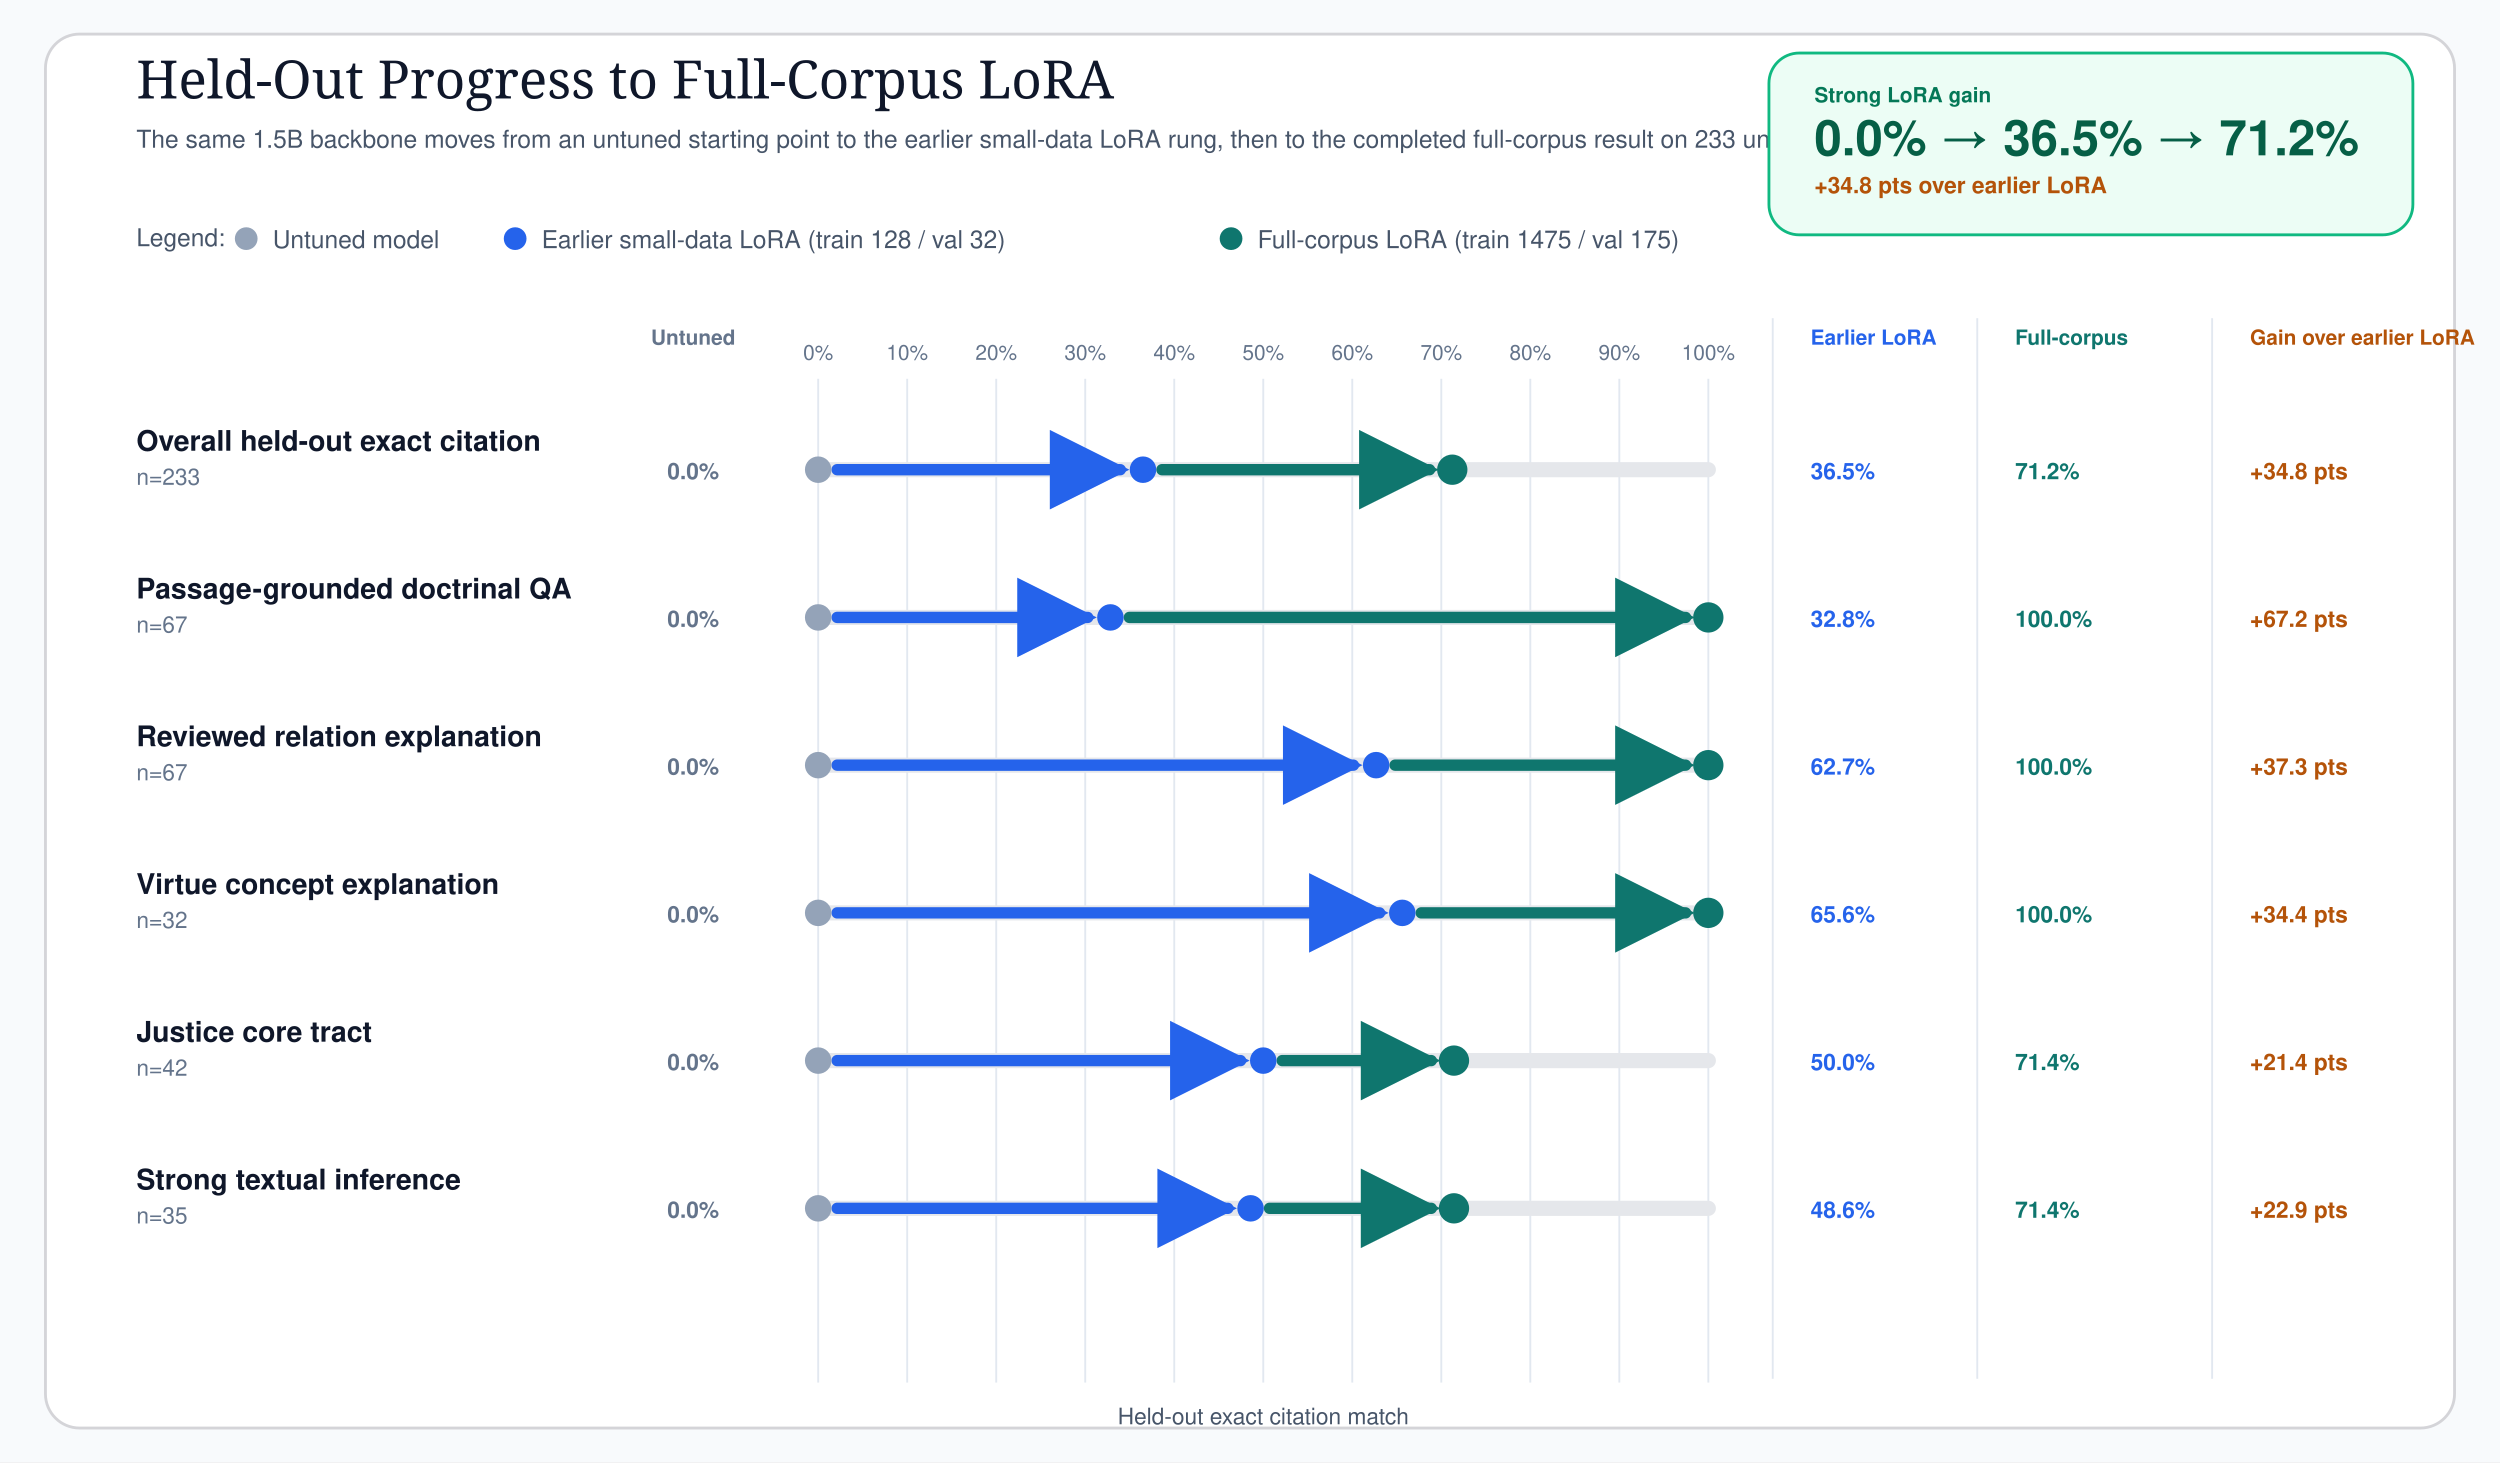
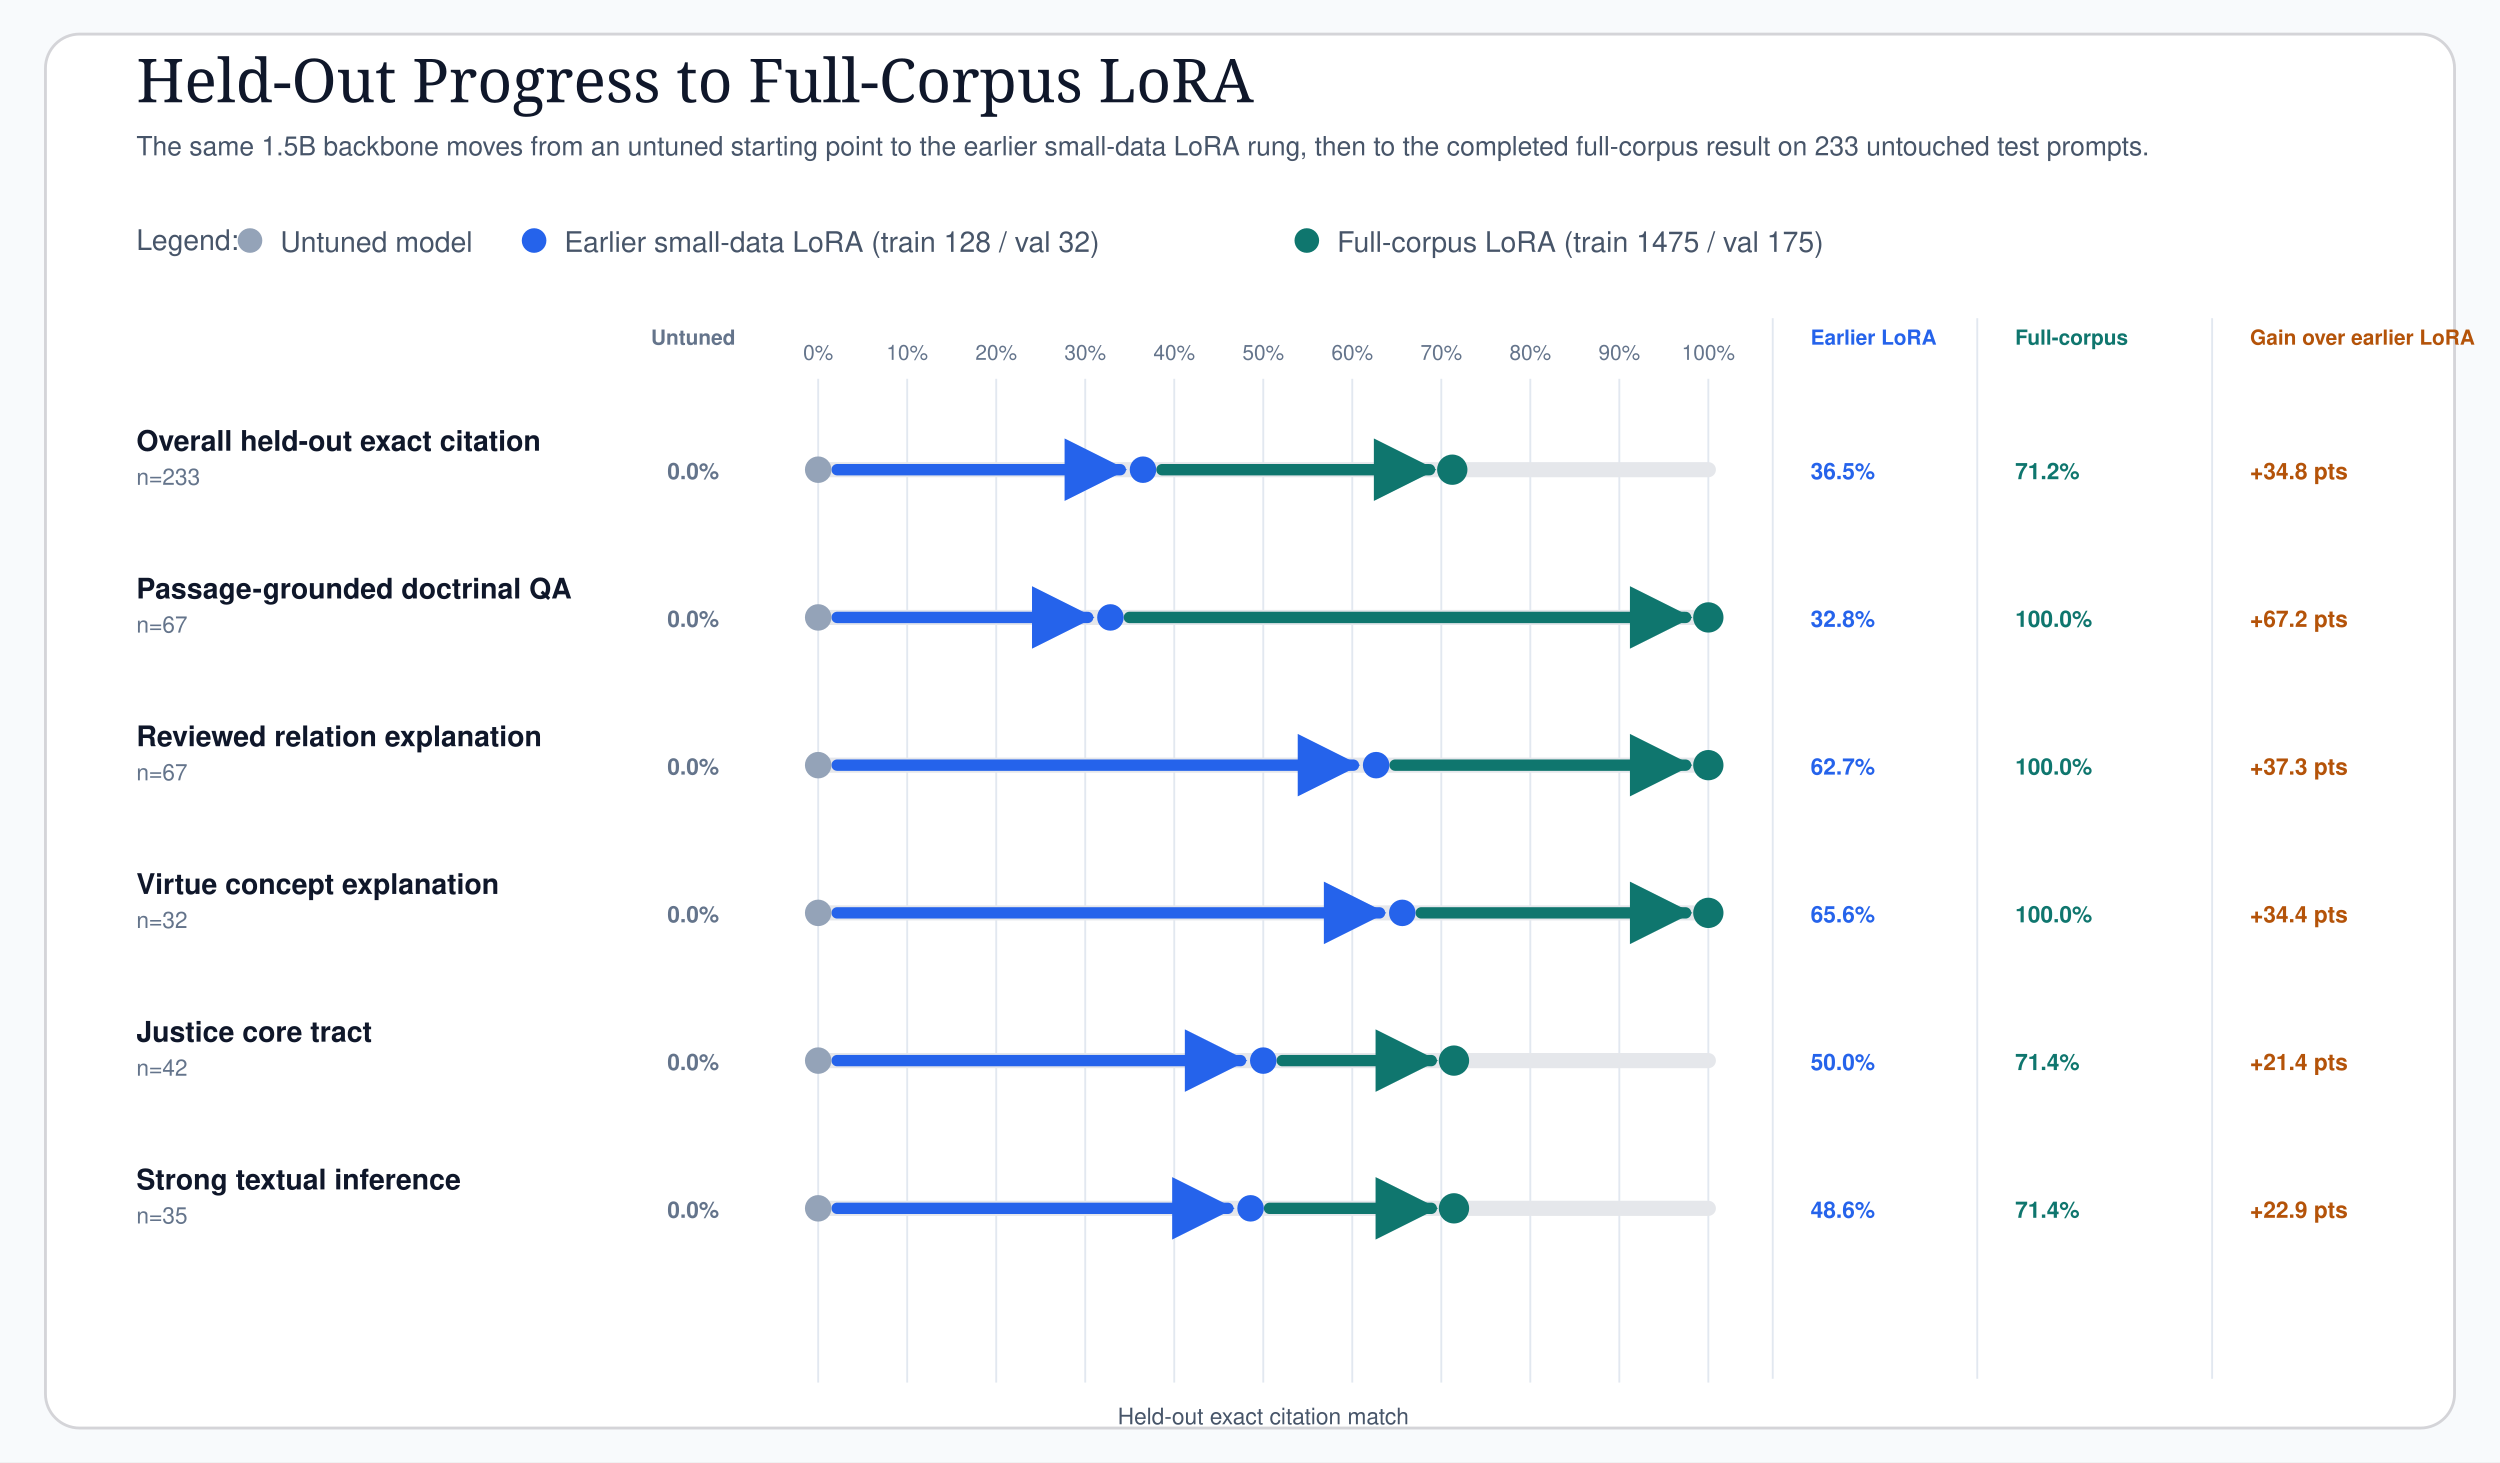
<svg xmlns="http://www.w3.org/2000/svg" width="1320" height="772" viewBox="0 0 1320 772" role="img" aria-labelledby="title desc">
  <defs>
-     <marker id="baseline-arrow" markerWidth="7" markerHeight="7" refX="6.2" refY="3.5" orient="auto" markerUnits="strokeWidth">
-       <path d="M0,0 L7,3.5 L0,7 z" fill="#2563eb" />
+     <marker id="baseline-arrow" markerWidth="5.5" markerHeight="5.5" refX="4.9" refY="2.75" orient="auto" markerUnits="strokeWidth">
+       <path d="M0,0 L5.5,2.75 L0,5.5 z" fill="#2563eb" />
    </marker>
-     <marker id="full-arrow" markerWidth="7" markerHeight="7" refX="6.2" refY="3.5" orient="auto" markerUnits="strokeWidth">
-       <path d="M0,0 L7,3.5 L0,7 z" fill="#0f766e" />
+     <marker id="full-arrow" markerWidth="5.5" markerHeight="5.5" refX="4.9" refY="2.75" orient="auto" markerUnits="strokeWidth">
+       <path d="M0,0 L5.5,2.75 L0,5.5 z" fill="#0f766e" />
    </marker>
  </defs>
  <rect width="100%" height="100%" fill="#f8fafc" />
  <rect x="24" y="18" width="1272" height="736" rx="18" fill="#ffffff" stroke="#d4d4d8" stroke-width="1.5" />
-   <text x="72" y="52" font-size="28" font-family="Georgia, serif" fill="#0f172a">Held-Out Progress to Full-Corpus LoRA</text>
-   <text x="72" y="78" font-size="13" font-family="Helvetica, Arial, sans-serif" fill="#475569">The same 1.5B backbone moves from an untuned starting point to the earlier small-data LoRA rung, then to the completed full-corpus result on 233 untouched test prompts.</text>
-   <rect x="934" y="28" width="340" height="96" rx="16" fill="#ecfdf5" stroke="#10b981" stroke-width="1.5" />
-   <text x="958" y="54" font-size="11" font-family="Helvetica, Arial, sans-serif" font-weight="700" fill="#047857">Strong LoRA gain</text>
-   <text x="958" y="82" font-size="26" font-family="Helvetica, Arial, sans-serif" font-weight="700" fill="#065f46">0.0% → 36.5% → 71.2%</text>
-   <text x="958" y="102" font-size="12" font-family="Helvetica, Arial, sans-serif" font-weight="700" fill="#b45309">+34.8 pts over earlier LoRA</text>
-   <text x="72" y="130" font-size="13" font-family="Helvetica, Arial, sans-serif" fill="#475569">Legend:</text>
-   <circle cx="130" cy="126" r="6" fill="#94a3b8" />
-   <text x="144" y="131" font-size="13" font-family="Helvetica, Arial, sans-serif" fill="#475569">Untuned model</text>
-   <circle cx="272" cy="126" r="6" fill="#2563eb" />
-   <text x="286" y="131" font-size="13" font-family="Helvetica, Arial, sans-serif" fill="#475569">Earlier small-data LoRA (train 128 / val 32)</text>
-   <circle cx="650" cy="126" r="6" fill="#0f766e" />
-   <text x="664" y="131" font-size="13" font-family="Helvetica, Arial, sans-serif" fill="#475569">Full-corpus LoRA (train 1475 / val 175)</text>
+   <text x="72" y="54" font-size="32" font-family="Georgia, serif" fill="#0f172a">Held-Out Progress to Full-Corpus LoRA</text>
+   <text x="72" y="82" font-size="14" font-family="Helvetica, Arial, sans-serif" fill="#475569">The same 1.5B backbone moves from an untuned starting point to the earlier small-data LoRA rung, then to the completed full-corpus result on 233 untouched test prompts.</text>
+   <text x="72" y="132" font-size="15" font-family="Helvetica, Arial, sans-serif" fill="#475569">Legend:</text>
+   <circle cx="132" cy="127" r="6.5" fill="#94a3b8" />
+   <text x="148" y="133" font-size="15" font-family="Helvetica, Arial, sans-serif" fill="#475569">Untuned model</text>
+   <circle cx="282" cy="127" r="6.5" fill="#2563eb" />
+   <text x="298" y="133" font-size="15" font-family="Helvetica, Arial, sans-serif" fill="#475569">Earlier small-data LoRA (train 128 / val 32)</text>
+   <circle cx="690" cy="127" r="6.5" fill="#0f766e" />
+   <text x="706" y="133" font-size="15" font-family="Helvetica, Arial, sans-serif" fill="#475569">Full-corpus LoRA (train 1475 / val 175)</text>
  <text x="366" y="182" font-size="11" font-family="Helvetica, Arial, sans-serif" font-weight="700" text-anchor="middle" fill="#64748b">Untuned</text>
  <text x="956" y="182" font-size="11" font-family="Helvetica, Arial, sans-serif" font-weight="700" fill="#2563eb">Earlier LoRA</text>
  <text x="1064" y="182" font-size="11" font-family="Helvetica, Arial, sans-serif" font-weight="700" fill="#0f766e">Full-corpus</text>
  <text x="1188" y="182" font-size="11" font-family="Helvetica, Arial, sans-serif" font-weight="700" fill="#b45309">Gain over earlier LoRA</text>
  <line x1="936" y1="168" x2="936" y2="728" stroke="#e2e8f0" stroke-width="1" />
  <line x1="1044" y1="168" x2="1044" y2="728" stroke="#e2e8f0" stroke-width="1" />
  <line x1="1168" y1="168" x2="1168" y2="728" stroke="#e2e8f0" stroke-width="1" />
  <line x1="432.0" y1="200" x2="432.0" y2="730" stroke="#e2e8f0" stroke-width="1" />
  <text x="432.0" y="190" text-anchor="middle" font-size="11" font-family="Helvetica, Arial, sans-serif" fill="#64748b">0%</text>
  <line x1="479.0" y1="200" x2="479.0" y2="730" stroke="#e2e8f0" stroke-width="1" />
  <text x="479.0" y="190" text-anchor="middle" font-size="11" font-family="Helvetica, Arial, sans-serif" fill="#64748b">10%</text>
  <line x1="526.0" y1="200" x2="526.0" y2="730" stroke="#e2e8f0" stroke-width="1" />
  <text x="526.0" y="190" text-anchor="middle" font-size="11" font-family="Helvetica, Arial, sans-serif" fill="#64748b">20%</text>
  <line x1="573.0" y1="200" x2="573.0" y2="730" stroke="#e2e8f0" stroke-width="1" />
  <text x="573.0" y="190" text-anchor="middle" font-size="11" font-family="Helvetica, Arial, sans-serif" fill="#64748b">30%</text>
  <line x1="620.0" y1="200" x2="620.0" y2="730" stroke="#e2e8f0" stroke-width="1" />
  <text x="620.0" y="190" text-anchor="middle" font-size="11" font-family="Helvetica, Arial, sans-serif" fill="#64748b">40%</text>
  <line x1="667.0" y1="200" x2="667.0" y2="730" stroke="#e2e8f0" stroke-width="1" />
  <text x="667.0" y="190" text-anchor="middle" font-size="11" font-family="Helvetica, Arial, sans-serif" fill="#64748b">50%</text>
  <line x1="714.0" y1="200" x2="714.0" y2="730" stroke="#e2e8f0" stroke-width="1" />
  <text x="714.0" y="190" text-anchor="middle" font-size="11" font-family="Helvetica, Arial, sans-serif" fill="#64748b">60%</text>
  <line x1="761.0" y1="200" x2="761.0" y2="730" stroke="#e2e8f0" stroke-width="1" />
  <text x="761.0" y="190" text-anchor="middle" font-size="11" font-family="Helvetica, Arial, sans-serif" fill="#64748b">70%</text>
  <line x1="808.0" y1="200" x2="808.0" y2="730" stroke="#e2e8f0" stroke-width="1" />
  <text x="808.0" y="190" text-anchor="middle" font-size="11" font-family="Helvetica, Arial, sans-serif" fill="#64748b">80%</text>
  <line x1="855.0" y1="200" x2="855.0" y2="730" stroke="#e2e8f0" stroke-width="1" />
  <text x="855.0" y="190" text-anchor="middle" font-size="11" font-family="Helvetica, Arial, sans-serif" fill="#64748b">90%</text>
  <line x1="902.0" y1="200" x2="902.0" y2="730" stroke="#e2e8f0" stroke-width="1" />
  <text x="902.0" y="190" text-anchor="middle" font-size="11" font-family="Helvetica, Arial, sans-serif" fill="#64748b">100%</text>
  <text x="72" y="238" font-size="15" font-family="Helvetica, Arial, sans-serif" font-weight="600" fill="#0f172a">Overall held-out exact citation</text>
  <text x="72" y="256" font-size="12" font-family="Helvetica, Arial, sans-serif" fill="#64748b">n=233</text>
  <line x1="432" y1="248" x2="902" y2="248" stroke="#e5e7eb" stroke-width="8" stroke-linecap="round" />
  <line x1="442.0" y1="248" x2="591.5" y2="248" stroke="#2563eb" stroke-width="6" stroke-linecap="round" marker-end="url(#baseline-arrow)" />
  <line x1="613.5" y1="248" x2="754.8" y2="248" stroke="#0f766e" stroke-width="6" stroke-linecap="round" marker-end="url(#full-arrow)" />
  <circle cx="432.0" cy="248" r="7" fill="#94a3b8" />
  <circle cx="603.5" cy="248" r="7" fill="#2563eb" />
  <circle cx="766.8" cy="248" r="8" fill="#0f766e" />
  <text x="366" y="253" text-anchor="middle" font-size="12" font-family="Helvetica, Arial, sans-serif" font-weight="700" fill="#64748b">0.0%</text>
  <text x="956" y="253" font-size="12" font-family="Helvetica, Arial, sans-serif" font-weight="700" fill="#2563eb">36.5%</text>
  <text x="1064" y="253" font-size="12" font-family="Helvetica, Arial, sans-serif" font-weight="700" fill="#0f766e">71.2%</text>
  <text x="1188" y="253" font-size="12" font-family="Helvetica, Arial, sans-serif" font-weight="700" fill="#b45309">+34.8 pts</text>
  <text x="72" y="316" font-size="15" font-family="Helvetica, Arial, sans-serif" font-weight="600" fill="#0f172a">Passage-grounded doctrinal QA</text>
  <text x="72" y="334" font-size="12" font-family="Helvetica, Arial, sans-serif" fill="#64748b">n=67</text>
  <line x1="432" y1="326" x2="902" y2="326" stroke="#e5e7eb" stroke-width="8" stroke-linecap="round" />
  <line x1="442.0" y1="326" x2="574.3" y2="326" stroke="#2563eb" stroke-width="6" stroke-linecap="round" marker-end="url(#baseline-arrow)" />
  <line x1="596.3" y1="326" x2="890.0" y2="326" stroke="#0f766e" stroke-width="6" stroke-linecap="round" marker-end="url(#full-arrow)" />
  <circle cx="432.0" cy="326" r="7" fill="#94a3b8" />
  <circle cx="586.3" cy="326" r="7" fill="#2563eb" />
  <circle cx="902.0" cy="326" r="8" fill="#0f766e" />
  <text x="366" y="331" text-anchor="middle" font-size="12" font-family="Helvetica, Arial, sans-serif" font-weight="700" fill="#64748b">0.0%</text>
  <text x="956" y="331" font-size="12" font-family="Helvetica, Arial, sans-serif" font-weight="700" fill="#2563eb">32.8%</text>
  <text x="1064" y="331" font-size="12" font-family="Helvetica, Arial, sans-serif" font-weight="700" fill="#0f766e">100.0%</text>
  <text x="1188" y="331" font-size="12" font-family="Helvetica, Arial, sans-serif" font-weight="700" fill="#b45309">+67.2 pts</text>
  <text x="72" y="394" font-size="15" font-family="Helvetica, Arial, sans-serif" font-weight="600" fill="#0f172a">Reviewed relation explanation</text>
  <text x="72" y="412" font-size="12" font-family="Helvetica, Arial, sans-serif" fill="#64748b">n=67</text>
  <line x1="432" y1="404" x2="902" y2="404" stroke="#e5e7eb" stroke-width="8" stroke-linecap="round" />
  <line x1="442.0" y1="404" x2="714.6" y2="404" stroke="#2563eb" stroke-width="6" stroke-linecap="round" marker-end="url(#baseline-arrow)" />
  <line x1="736.6" y1="404" x2="890.0" y2="404" stroke="#0f766e" stroke-width="6" stroke-linecap="round" marker-end="url(#full-arrow)" />
  <circle cx="432.0" cy="404" r="7" fill="#94a3b8" />
  <circle cx="726.6" cy="404" r="7" fill="#2563eb" />
  <circle cx="902.0" cy="404" r="8" fill="#0f766e" />
  <text x="366" y="409" text-anchor="middle" font-size="12" font-family="Helvetica, Arial, sans-serif" font-weight="700" fill="#64748b">0.0%</text>
  <text x="956" y="409" font-size="12" font-family="Helvetica, Arial, sans-serif" font-weight="700" fill="#2563eb">62.7%</text>
  <text x="1064" y="409" font-size="12" font-family="Helvetica, Arial, sans-serif" font-weight="700" fill="#0f766e">100.0%</text>
  <text x="1188" y="409" font-size="12" font-family="Helvetica, Arial, sans-serif" font-weight="700" fill="#b45309">+37.3 pts</text>
  <text x="72" y="472" font-size="15" font-family="Helvetica, Arial, sans-serif" font-weight="600" fill="#0f172a">Virtue concept explanation</text>
  <text x="72" y="490" font-size="12" font-family="Helvetica, Arial, sans-serif" fill="#64748b">n=32</text>
  <line x1="432" y1="482" x2="902" y2="482" stroke="#e5e7eb" stroke-width="8" stroke-linecap="round" />
  <line x1="442.0" y1="482" x2="728.4" y2="482" stroke="#2563eb" stroke-width="6" stroke-linecap="round" marker-end="url(#baseline-arrow)" />
  <line x1="750.4" y1="482" x2="890.0" y2="482" stroke="#0f766e" stroke-width="6" stroke-linecap="round" marker-end="url(#full-arrow)" />
  <circle cx="432.0" cy="482" r="7" fill="#94a3b8" />
  <circle cx="740.4" cy="482" r="7" fill="#2563eb" />
  <circle cx="902.0" cy="482" r="8" fill="#0f766e" />
  <text x="366" y="487" text-anchor="middle" font-size="12" font-family="Helvetica, Arial, sans-serif" font-weight="700" fill="#64748b">0.0%</text>
  <text x="956" y="487" font-size="12" font-family="Helvetica, Arial, sans-serif" font-weight="700" fill="#2563eb">65.6%</text>
  <text x="1064" y="487" font-size="12" font-family="Helvetica, Arial, sans-serif" font-weight="700" fill="#0f766e">100.0%</text>
  <text x="1188" y="487" font-size="12" font-family="Helvetica, Arial, sans-serif" font-weight="700" fill="#b45309">+34.4 pts</text>
  <text x="72" y="550" font-size="15" font-family="Helvetica, Arial, sans-serif" font-weight="600" fill="#0f172a">Justice core tract</text>
  <text x="72" y="568" font-size="12" font-family="Helvetica, Arial, sans-serif" fill="#64748b">n=42</text>
  <line x1="432" y1="560" x2="902" y2="560" stroke="#e5e7eb" stroke-width="8" stroke-linecap="round" />
  <line x1="442.0" y1="560" x2="655.0" y2="560" stroke="#2563eb" stroke-width="6" stroke-linecap="round" marker-end="url(#baseline-arrow)" />
  <line x1="677.0" y1="560" x2="755.7" y2="560" stroke="#0f766e" stroke-width="6" stroke-linecap="round" marker-end="url(#full-arrow)" />
  <circle cx="432.0" cy="560" r="7" fill="#94a3b8" />
  <circle cx="667.0" cy="560" r="7" fill="#2563eb" />
  <circle cx="767.7" cy="560" r="8" fill="#0f766e" />
  <text x="366" y="565" text-anchor="middle" font-size="12" font-family="Helvetica, Arial, sans-serif" font-weight="700" fill="#64748b">0.0%</text>
  <text x="956" y="565" font-size="12" font-family="Helvetica, Arial, sans-serif" font-weight="700" fill="#2563eb">50.0%</text>
  <text x="1064" y="565" font-size="12" font-family="Helvetica, Arial, sans-serif" font-weight="700" fill="#0f766e">71.4%</text>
  <text x="1188" y="565" font-size="12" font-family="Helvetica, Arial, sans-serif" font-weight="700" fill="#b45309">+21.4 pts</text>
  <text x="72" y="628" font-size="15" font-family="Helvetica, Arial, sans-serif" font-weight="600" fill="#0f172a">Strong textual inference</text>
  <text x="72" y="646" font-size="12" font-family="Helvetica, Arial, sans-serif" fill="#64748b">n=35</text>
  <line x1="432" y1="638" x2="902" y2="638" stroke="#e5e7eb" stroke-width="8" stroke-linecap="round" />
  <line x1="442.0" y1="638" x2="648.3" y2="638" stroke="#2563eb" stroke-width="6" stroke-linecap="round" marker-end="url(#baseline-arrow)" />
  <line x1="670.3" y1="638" x2="755.7" y2="638" stroke="#0f766e" stroke-width="6" stroke-linecap="round" marker-end="url(#full-arrow)" />
  <circle cx="432.0" cy="638" r="7" fill="#94a3b8" />
  <circle cx="660.3" cy="638" r="7" fill="#2563eb" />
  <circle cx="767.7" cy="638" r="8" fill="#0f766e" />
  <text x="366" y="643" text-anchor="middle" font-size="12" font-family="Helvetica, Arial, sans-serif" font-weight="700" fill="#64748b">0.0%</text>
  <text x="956" y="643" font-size="12" font-family="Helvetica, Arial, sans-serif" font-weight="700" fill="#2563eb">48.6%</text>
  <text x="1064" y="643" font-size="12" font-family="Helvetica, Arial, sans-serif" font-weight="700" fill="#0f766e">71.4%</text>
  <text x="1188" y="643" font-size="12" font-family="Helvetica, Arial, sans-serif" font-weight="700" fill="#b45309">+22.9 pts</text>
  <text x="667.0" y="752" font-size="12" font-family="Helvetica, Arial, sans-serif" text-anchor="middle" fill="#475569">Held-out exact citation match</text>
</svg>
